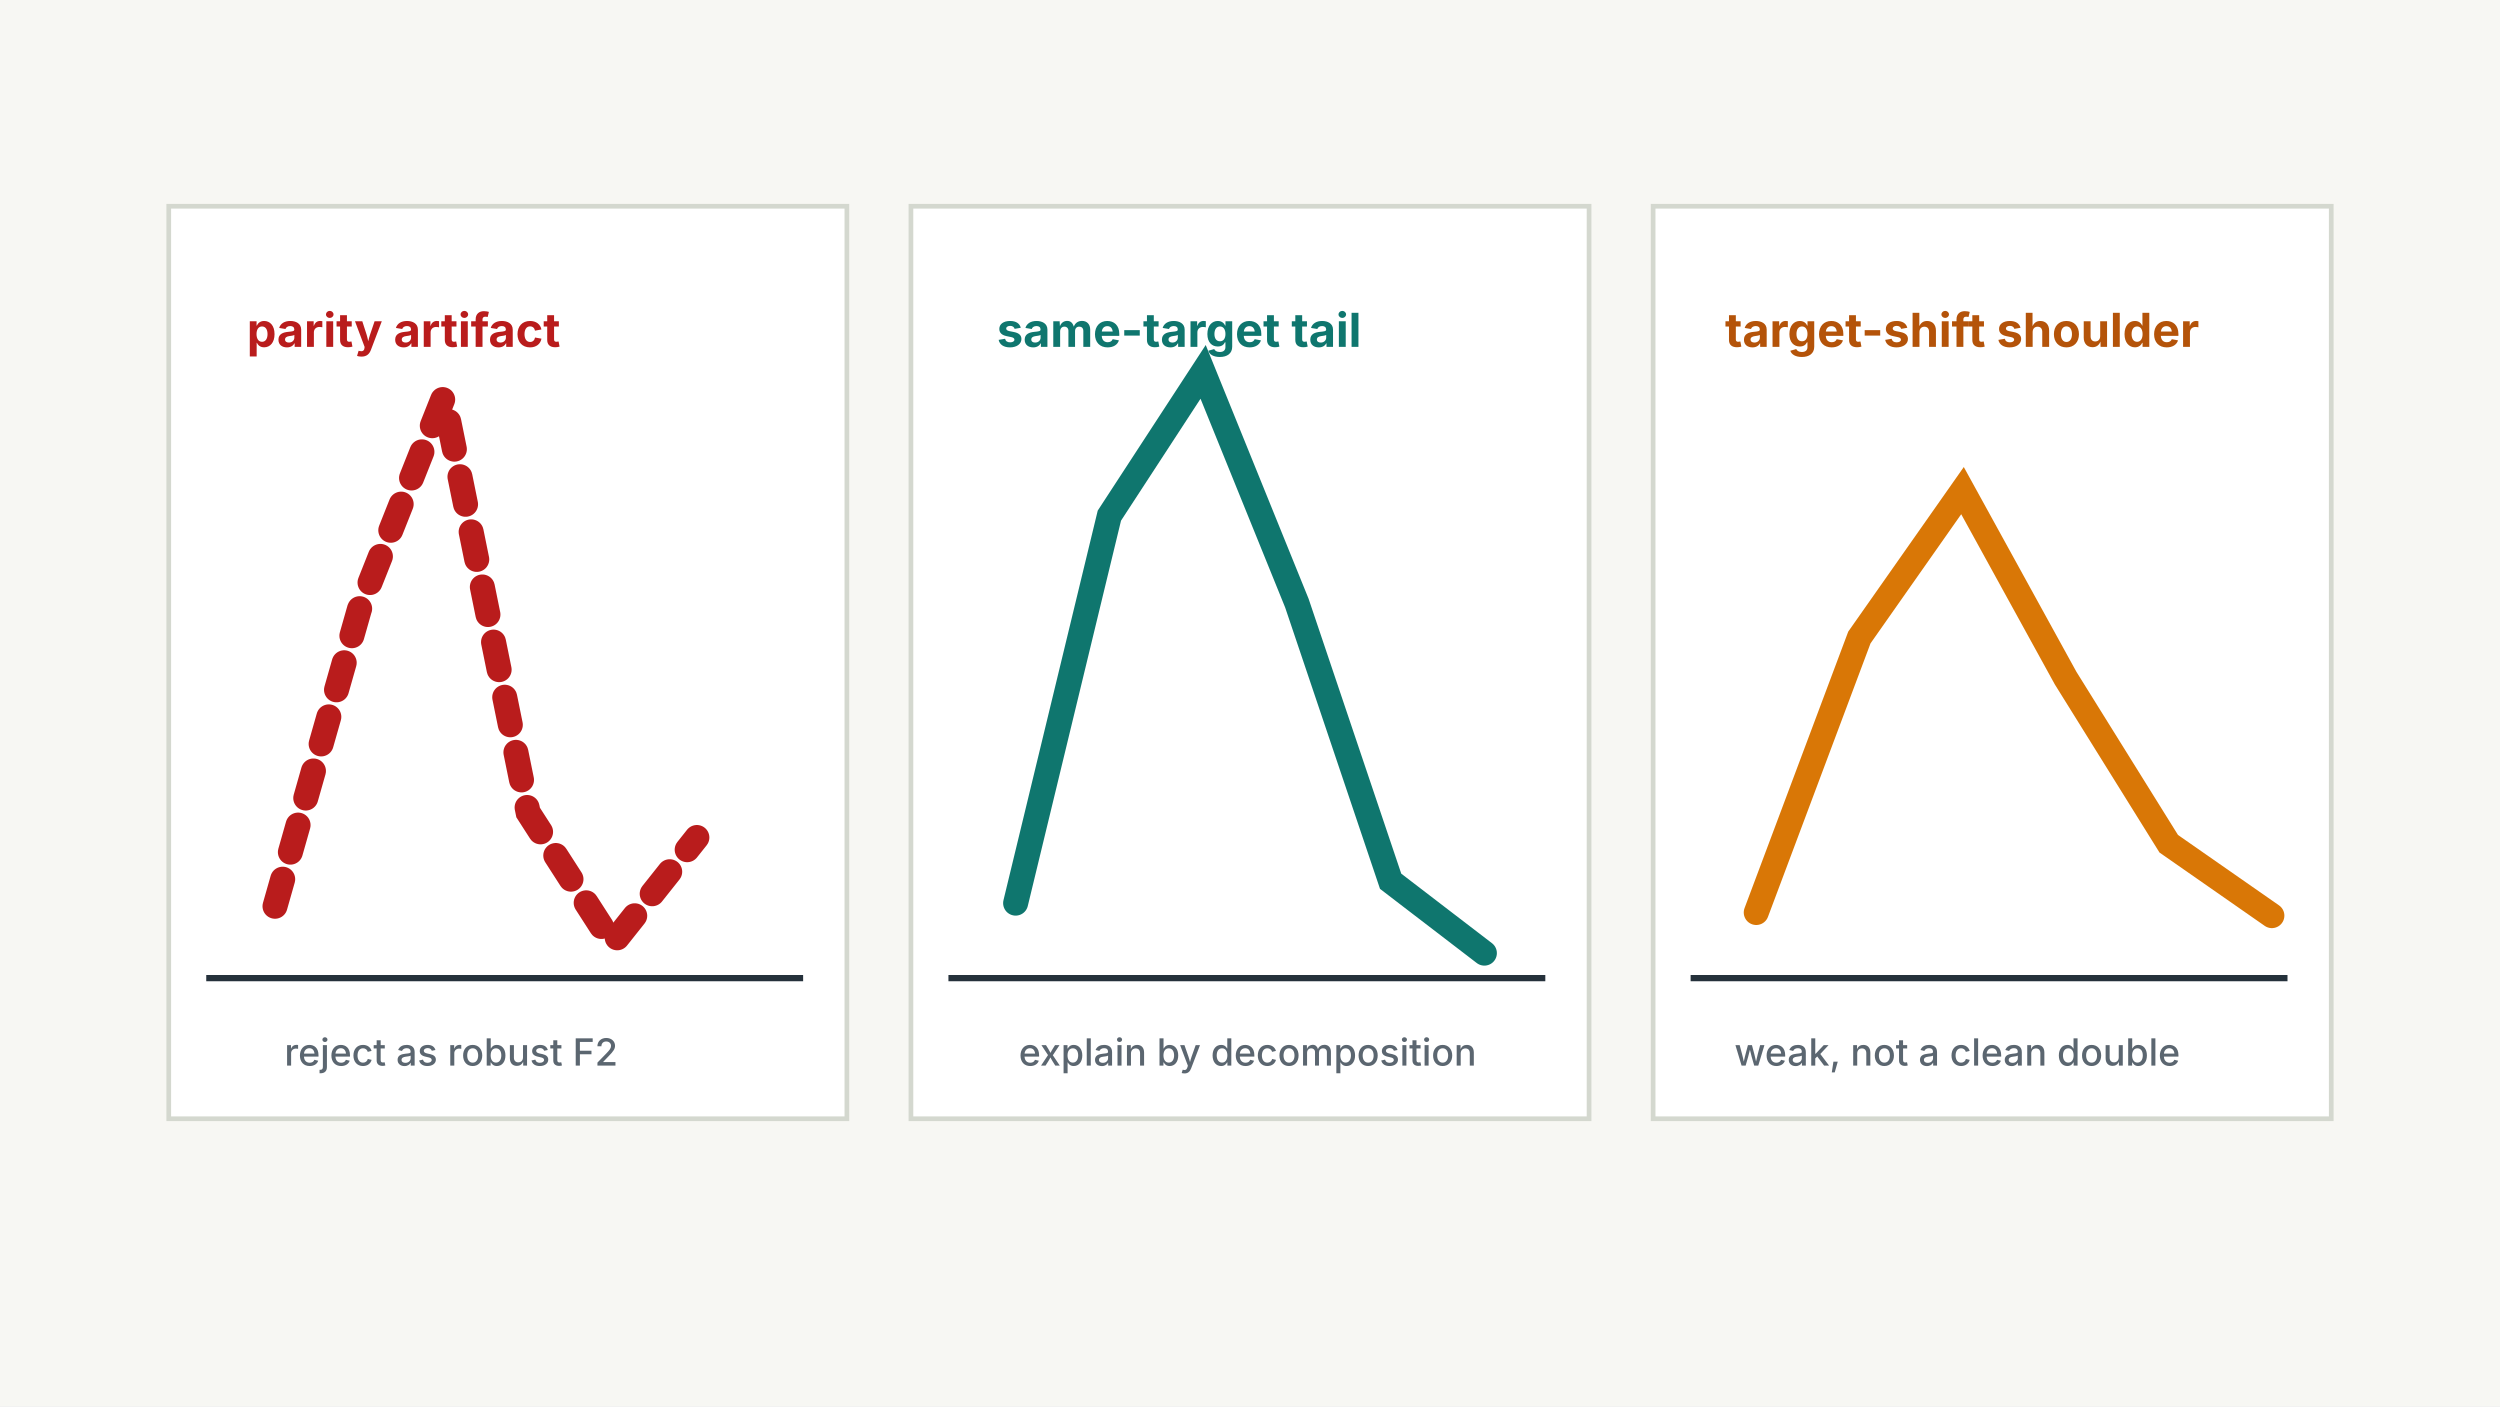
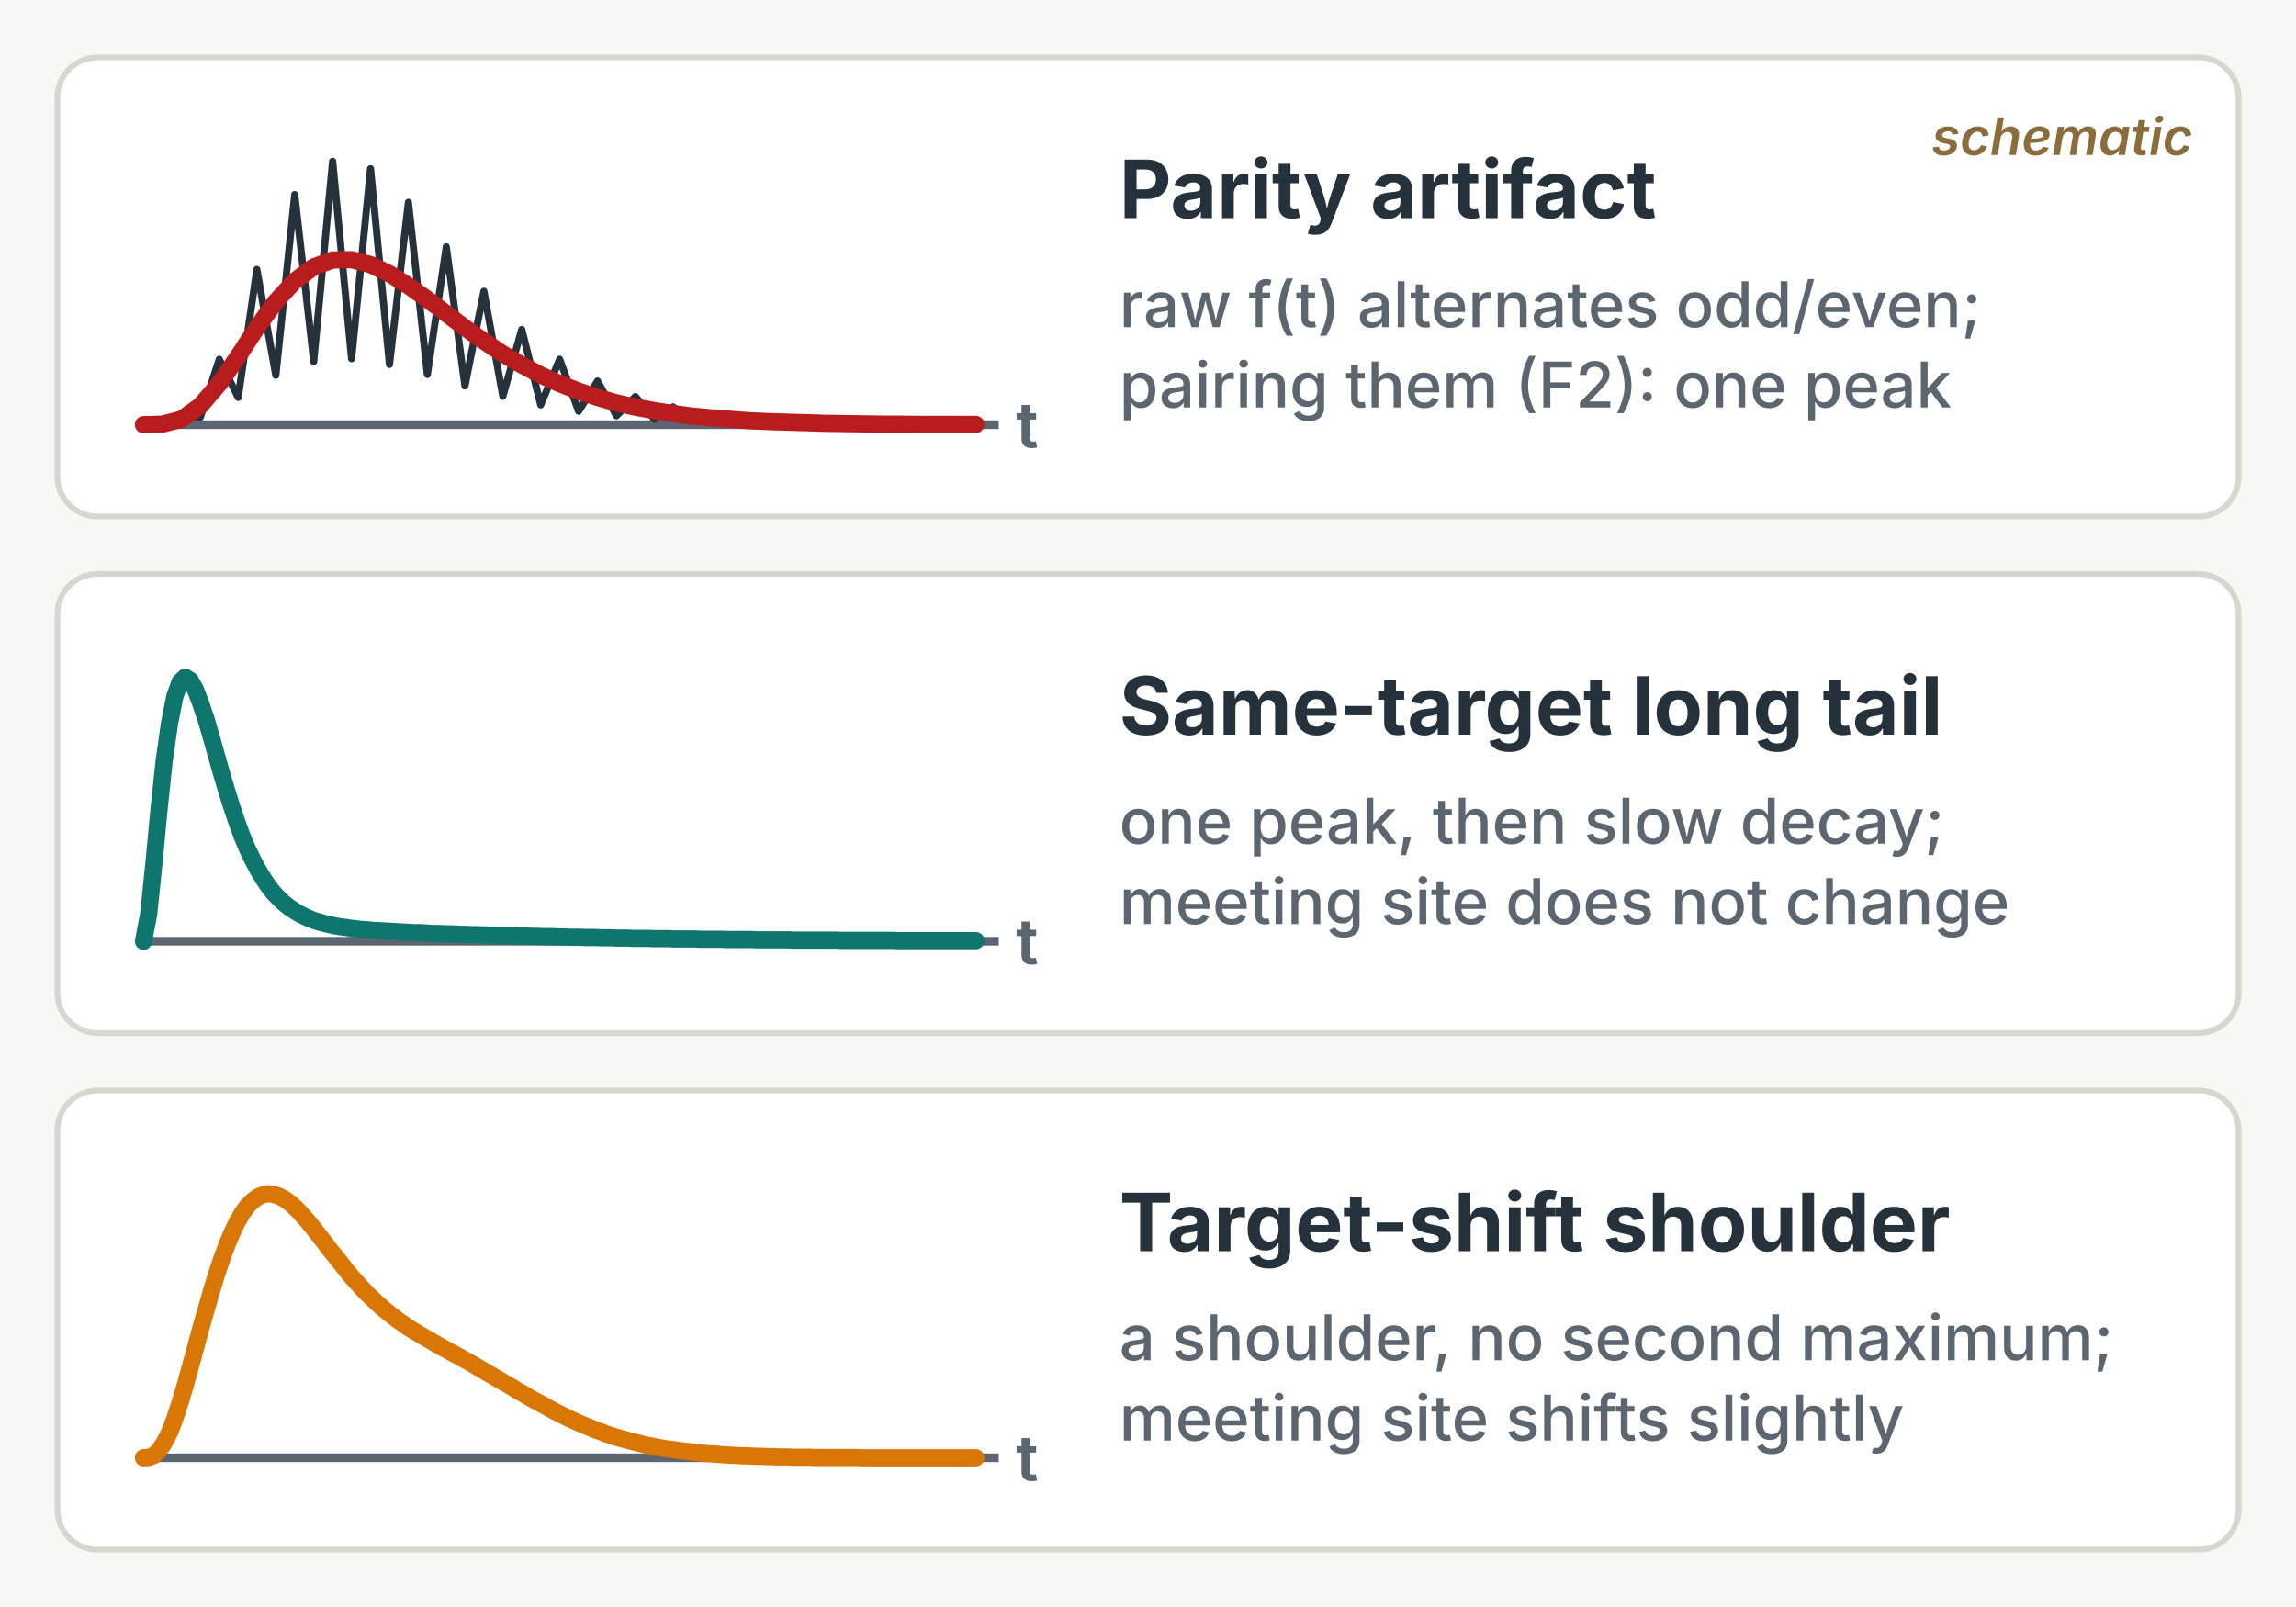
- <svg xmlns="http://www.w3.org/2000/svg" width="1600" height="900" viewBox="0 0 1600 900" fill="none">
-   <rect width="1600" height="900" fill="#f7f7f3" />
-   <rect x="108" y="132" width="434" height="584" fill="#ffffff" stroke="#d4d8cf" stroke-width="3" />
-   <rect x="583" y="132" width="434" height="584" fill="#ffffff" stroke="#d4d8cf" stroke-width="3" />
-   <rect x="1058" y="132" width="434" height="584" fill="#ffffff" stroke="#d4d8cf" stroke-width="3" />
-   <path d="M176 580 L230 390 L284 254 L338 520 L392 604 L446 536" stroke="#b91c1c" stroke-width="16" stroke-dasharray="18 18" stroke-linecap="round" />
-   <path d="M650 578 L710 330 L770 238 L830 386 L890 564 L950 610" stroke="#0f766e" stroke-width="16" stroke-linecap="round" />
-   <path d="M1124 584 L1190 408 L1256 314 L1322 434 L1388 540 L1454 586" stroke="#d97706" stroke-width="16" stroke-linecap="round" />
-   <line x1="132" y1="626" x2="514" y2="626" stroke="#25313b" stroke-width="4" />
-   <line x1="607" y1="626" x2="989" y2="626" stroke="#25313b" stroke-width="4" />
-   <line x1="1082" y1="626" x2="1464" y2="626" stroke="#25313b" stroke-width="4" />
-   <text x="158" y="222" font-family="Inter, Arial, sans-serif" font-size="30" font-weight="700" fill="#b91c1c">parity artifact</text>
-   <text x="638" y="222" font-family="Inter, Arial, sans-serif" font-size="30" font-weight="700" fill="#0f766e">same-target tail</text>
-   <text x="1104" y="222" font-family="Inter, Arial, sans-serif" font-size="30" font-weight="700" fill="#b45309">target-shift shoulder</text>
-   <text x="182" y="682" font-family="Inter, Arial, sans-serif" font-size="24" font-weight="500" fill="#5b6670">reject as robust F2</text>
-   <text x="652" y="682" font-family="Inter, Arial, sans-serif" font-size="24" font-weight="500" fill="#5b6670">explain by decomposition</text>
-   <text x="1110" y="682" font-family="Inter, Arial, sans-serif" font-size="24" font-weight="500" fill="#5b6670">weak, not a clean double</text>
+ <svg xmlns="http://www.w3.org/2000/svg" width="800" height="560" viewBox="0 0 800 560" fill="none">
+   <rect width="800" height="560" fill="#f7f7f3" />
+   <rect x="20" y="20" width="760" height="160" rx="14" fill="#ffffff" stroke="#d4d8cf" stroke-width="2" />
+   <path d="M 50 148 H 348" stroke="#5b6670" stroke-width="3" />
+   <text x="354" y="156" font-family="Inter, 'PingFang SC', 'Hiragino Sans GB', 'Noto Sans CJK SC', 'Microsoft YaHei', Arial, sans-serif" font-size="22" font-weight="600" fill="#5b6670" text-anchor="start">t</text>
+   <path d="M 50.0 148.0 L 56.6 147.9 L 63.2 145.0 L 69.8 145.4 L 76.4 125.2 L 83.0 138.5 L 89.5 93.9 L 96.1 130.8 L 102.7 67.8 L 109.3 126.0 L 115.9 56.2 L 122.5 125.0 L 129.1 58.8 L 135.7 127.0 L 142.3 70.5 L 148.9 130.5 L 155.5 86.0 L 162.0 134.5 L 168.6 101.5 L 175.2 138.1 L 181.8 114.8 L 188.4 141.1 L 195.0 125.2 L 201.6 143.3 L 208.2 132.8 L 214.8 144.9 L 221.4 138.2 L 228.0 146.1 L 234.5 141.8 L 241.1 146.8 L 247.7 144.2 L 254.3 147.3 L 260.9 145.7 L 267.5 147.6 L 274.1 146.6 L 280.7 147.7 L 287.3 147.2 L 293.9 147.8 L 300.5 147.5 L 307.0 147.9 L 313.6 147.7 L 320.2 147.9 L 326.8 147.8 L 333.4 148.0 L 340.0 147.9" stroke="#25313b" stroke-width="2.5" stroke-linecap="round" stroke-linejoin="round" fill="none" opacity="1.0" />
+   <path d="M 50.0 148.0 L 56.6 147.8 L 63.2 146.1 L 69.8 141.4 L 76.4 133.7 L 83.0 124.2 L 89.5 114.2 L 96.1 105.1 L 102.7 97.9 L 109.3 93.0 L 115.9 90.6 L 122.5 90.5 L 129.1 92.2 L 135.7 95.4 L 142.3 99.6 L 148.9 104.3 L 155.5 109.3 L 162.0 114.2 L 168.6 118.9 L 175.2 123.3 L 181.8 127.2 L 188.4 130.7 L 195.0 133.7 L 201.6 136.3 L 208.2 138.5 L 214.8 140.4 L 221.4 141.9 L 228.0 143.1 L 234.5 144.1 L 241.1 145.0 L 247.7 145.6 L 254.3 146.1 L 260.9 146.6 L 267.5 146.9 L 274.1 147.1 L 280.7 147.3 L 287.3 147.5 L 293.9 147.6 L 300.5 147.7 L 307.0 147.8 L 313.6 147.8 L 320.2 147.9 L 326.8 147.9 L 333.4 147.9 L 340.0 147.9" stroke="#b91c1c" stroke-width="6" stroke-linecap="round" stroke-linejoin="round" fill="none" opacity="1.0" />
+   <text x="764" y="54" font-family="Inter, 'PingFang SC', 'Hiragino Sans GB', 'Noto Sans CJK SC', 'Microsoft YaHei', Arial, sans-serif" font-size="18" font-weight="600" fill="#8a6d3b" text-anchor="end" font-style="italic">schematic</text>
+   <text x="390" y="76" font-family="Inter, 'PingFang SC', 'Hiragino Sans GB', 'Noto Sans CJK SC', 'Microsoft YaHei', Arial, sans-serif" font-size="28" font-weight="700" fill="#25313b" text-anchor="start">Parity artifact</text>
+   <text x="390" y="114" font-family="Inter, 'PingFang SC', 'Hiragino Sans GB', 'Noto Sans CJK SC', 'Microsoft YaHei', Arial, sans-serif" font-size="22" font-weight="500" fill="#5b6670" text-anchor="start">raw f(t) alternates odd/even;</text>
+   <text x="390" y="142" font-family="Inter, 'PingFang SC', 'Hiragino Sans GB', 'Noto Sans CJK SC', 'Microsoft YaHei', Arial, sans-serif" font-size="22" font-weight="500" fill="#5b6670" text-anchor="start">pairing them (F2): one peak</text>
+   <rect x="20" y="200" width="760" height="160" rx="14" fill="#ffffff" stroke="#d4d8cf" stroke-width="2" />
+   <path d="M 50 328 H 348" stroke="#5b6670" stroke-width="3" />
+   <text x="354" y="336" font-family="Inter, 'PingFang SC', 'Hiragino Sans GB', 'Noto Sans CJK SC', 'Microsoft YaHei', Arial, sans-serif" font-size="22" font-weight="600" fill="#5b6670" text-anchor="start">t</text>
+   <path d="M 50.0 328.0 L 51.8 318.6 L 53.6 301.2 L 55.4 282.2 L 57.2 265.2 L 59.1 251.9 L 60.9 242.8 L 62.7 237.7 L 64.5 236.0 L 66.3 237.1 L 68.1 240.3 L 69.9 245.0 L 71.8 250.6 L 73.6 256.8 L 75.4 263.2 L 77.2 269.5 L 79.0 275.6 L 80.8 281.3 L 82.6 286.6 L 84.4 291.5 L 86.2 295.8 L 88.1 299.7 L 89.9 303.1 L 91.7 306.1 L 93.5 308.8 L 95.3 311.1 L 97.1 313.0 L 98.9 314.7 L 100.8 316.2 L 102.6 317.4 L 104.4 318.5 L 106.2 319.4 L 108.0 320.2 L 109.8 320.9 L 111.6 321.4 L 113.4 321.9 L 115.2 322.3 L 117.1 322.7 L 118.9 323.0 L 120.7 323.2 L 122.5 323.5 L 124.3 323.7 L 126.1 323.9 L 127.9 324.0 L 129.8 324.2 L 131.6 324.3 L 133.4 324.4 L 135.2 324.5 L 137.0 324.6 L 138.8 324.7 L 140.6 324.8 L 142.4 324.9 L 144.2 325.0 L 146.1 325.0 L 147.9 325.1 L 149.7 325.2 L 151.5 325.3 L 153.3 325.3 L 155.1 325.4 L 156.9 325.4 L 158.8 325.5 L 160.6 325.6 L 162.4 325.6 L 164.2 325.7 L 166.0 325.7 L 167.8 325.8 L 169.6 325.8 L 171.4 325.9 L 173.2 325.9 L 175.1 326.0 L 176.9 326.0 L 178.7 326.1 L 180.5 326.1 L 182.3 326.2 L 184.1 326.2 L 185.9 326.3 L 187.8 326.3 L 189.6 326.4 L 191.4 326.4 L 193.2 326.4 L 195.0 326.5 L 196.8 326.5 L 198.6 326.6 L 200.4 326.6 L 202.2 326.6 L 204.1 326.7 L 205.9 326.7 L 207.7 326.7 L 209.5 326.8 L 211.3 326.8 L 213.1 326.8 L 214.9 326.9 L 216.8 326.9 L 218.6 326.9 L 220.4 327.0 L 222.2 327.0 L 224.0 327.0 L 225.8 327.0 L 227.6 327.1 L 229.4 327.1 L 231.2 327.1 L 233.1 327.1 L 234.9 327.2 L 236.7 327.2 L 238.5 327.2 L 240.3 327.2 L 242.1 327.2 L 243.9 327.3 L 245.8 327.3 L 247.6 327.3 L 249.4 327.3 L 251.2 327.3 L 253.0 327.4 L 254.8 327.4 L 256.6 327.4 L 258.4 327.4 L 260.2 327.4 L 262.1 327.4 L 263.9 327.5 L 265.7 327.5 L 267.5 327.5 L 269.3 327.5 L 271.1 327.5 L 272.9 327.5 L 274.8 327.5 L 276.6 327.6 L 278.4 327.6 L 280.2 327.6 L 282.0 327.6 L 283.8 327.6 L 285.6 327.6 L 287.4 327.6 L 289.2 327.6 L 291.1 327.6 L 292.9 327.7 L 294.7 327.7 L 296.5 327.7 L 298.3 327.7 L 300.1 327.7 L 301.9 327.7 L 303.8 327.7 L 305.6 327.7 L 307.4 327.7 L 309.2 327.7 L 311.0 327.7 L 312.8 327.8 L 314.6 327.8 L 316.4 327.8 L 318.2 327.8 L 320.1 327.8 L 321.9 327.8 L 323.7 327.8 L 325.5 327.8 L 327.3 327.8 L 329.1 327.8 L 330.9 327.8 L 332.8 327.8 L 334.6 327.8 L 336.4 327.8 L 338.2 327.8 L 340.0 327.8" stroke="#0f766e" stroke-width="6" stroke-linecap="round" stroke-linejoin="round" fill="none" opacity="1.0" />
+   <text x="390" y="256" font-family="Inter, 'PingFang SC', 'Hiragino Sans GB', 'Noto Sans CJK SC', 'Microsoft YaHei', Arial, sans-serif" font-size="28" font-weight="700" fill="#25313b" text-anchor="start">Same-target long tail</text>
+   <text x="390" y="294" font-family="Inter, 'PingFang SC', 'Hiragino Sans GB', 'Noto Sans CJK SC', 'Microsoft YaHei', Arial, sans-serif" font-size="22" font-weight="500" fill="#5b6670" text-anchor="start">one peak, then slow decay;</text>
+   <text x="390" y="322" font-family="Inter, 'PingFang SC', 'Hiragino Sans GB', 'Noto Sans CJK SC', 'Microsoft YaHei', Arial, sans-serif" font-size="22" font-weight="500" fill="#5b6670" text-anchor="start">meeting site does not change</text>
+   <rect x="20" y="380" width="760" height="160" rx="14" fill="#ffffff" stroke="#d4d8cf" stroke-width="2" />
+   <path d="M 50 508 H 348" stroke="#5b6670" stroke-width="3" />
+   <text x="354" y="516" font-family="Inter, 'PingFang SC', 'Hiragino Sans GB', 'Noto Sans CJK SC', 'Microsoft YaHei', Arial, sans-serif" font-size="22" font-weight="600" fill="#5b6670" text-anchor="start">t</text>
+   <path d="M 50.0 508.0 L 51.8 507.9 L 53.6 507.2 L 55.4 505.5 L 57.2 502.8 L 59.1 499.1 L 60.9 494.4 L 62.7 488.9 L 64.5 482.9 L 66.3 476.4 L 68.1 469.8 L 69.9 463.1 L 71.8 456.5 L 73.6 450.2 L 75.4 444.3 L 77.2 438.9 L 79.0 434.0 L 80.8 429.7 L 82.6 425.9 L 84.4 422.8 L 86.2 420.3 L 88.1 418.4 L 89.9 417.1 L 91.7 416.3 L 93.5 416.0 L 95.3 416.2 L 97.1 416.8 L 98.9 417.7 L 100.8 419.0 L 102.6 420.6 L 104.4 422.4 L 106.2 424.4 L 108.0 426.5 L 109.8 428.8 L 111.6 431.1 L 113.4 433.4 L 115.2 435.8 L 117.1 438.1 L 118.9 440.4 L 120.7 442.7 L 122.5 444.9 L 124.3 446.9 L 126.1 448.9 L 127.9 450.8 L 129.8 452.6 L 131.6 454.3 L 133.4 455.9 L 135.2 457.4 L 137.0 458.8 L 138.8 460.2 L 140.6 461.4 L 142.4 462.7 L 144.2 463.8 L 146.1 464.9 L 147.9 466.0 L 149.7 467.0 L 151.5 468.1 L 153.3 469.1 L 155.1 470.1 L 156.9 471.1 L 158.8 472.1 L 160.6 473.1 L 162.4 474.1 L 164.2 475.1 L 166.0 476.2 L 167.8 477.2 L 169.6 478.3 L 171.4 479.3 L 173.2 480.4 L 175.1 481.5 L 176.9 482.5 L 178.7 483.6 L 180.5 484.7 L 182.3 485.7 L 184.1 486.8 L 185.9 487.8 L 187.8 488.8 L 189.6 489.8 L 191.4 490.8 L 193.2 491.8 L 195.0 492.7 L 196.8 493.6 L 198.6 494.5 L 200.4 495.3 L 202.2 496.1 L 204.1 496.9 L 205.9 497.6 L 207.7 498.4 L 209.5 499.0 L 211.3 499.7 L 213.1 500.3 L 214.9 500.9 L 216.8 501.4 L 218.6 501.9 L 220.4 502.4 L 222.2 502.8 L 224.0 503.3 L 225.8 503.7 L 227.6 504.0 L 229.4 504.4 L 231.2 504.7 L 233.1 505.0 L 234.9 505.2 L 236.7 505.5 L 238.5 505.7 L 240.3 505.9 L 242.1 506.1 L 243.9 506.3 L 245.8 506.5 L 247.6 506.6 L 249.4 506.7 L 251.2 506.9 L 253.0 507.0 L 254.8 507.1 L 256.6 507.2 L 258.4 507.3 L 260.2 507.3 L 262.1 507.4 L 263.9 507.5 L 265.7 507.5 L 267.5 507.6 L 269.3 507.6 L 271.1 507.7 L 272.9 507.7 L 274.8 507.7 L 276.6 507.8 L 278.4 507.8 L 280.2 507.8 L 282.0 507.8 L 283.8 507.9 L 285.6 507.9 L 287.4 507.9 L 289.2 507.9 L 291.1 507.9 L 292.9 507.9 L 294.7 507.9 L 296.5 507.9 L 298.3 507.9 L 300.1 508.0 L 301.9 508.0 L 303.8 508.0 L 305.6 508.0 L 307.4 508.0 L 309.2 508.0 L 311.0 508.0 L 312.8 508.0 L 314.6 508.0 L 316.4 508.0 L 318.2 508.0 L 320.1 508.0 L 321.9 508.0 L 323.7 508.0 L 325.5 508.0 L 327.3 508.0 L 329.1 508.0 L 330.9 508.0 L 332.8 508.0 L 334.6 508.0 L 336.4 508.0 L 338.2 508.0 L 340.0 508.0" stroke="#d97706" stroke-width="6" stroke-linecap="round" stroke-linejoin="round" fill="none" opacity="1.0" />
+   <text x="390" y="436" font-family="Inter, 'PingFang SC', 'Hiragino Sans GB', 'Noto Sans CJK SC', 'Microsoft YaHei', Arial, sans-serif" font-size="28" font-weight="700" fill="#25313b" text-anchor="start">Target-shift shoulder</text>
+   <text x="390" y="474" font-family="Inter, 'PingFang SC', 'Hiragino Sans GB', 'Noto Sans CJK SC', 'Microsoft YaHei', Arial, sans-serif" font-size="22" font-weight="500" fill="#5b6670" text-anchor="start">a shoulder, no second maximum;</text>
+   <text x="390" y="502" font-family="Inter, 'PingFang SC', 'Hiragino Sans GB', 'Noto Sans CJK SC', 'Microsoft YaHei', Arial, sans-serif" font-size="22" font-weight="500" fill="#5b6670" text-anchor="start">meeting site shifts slightly</text>
</svg>
